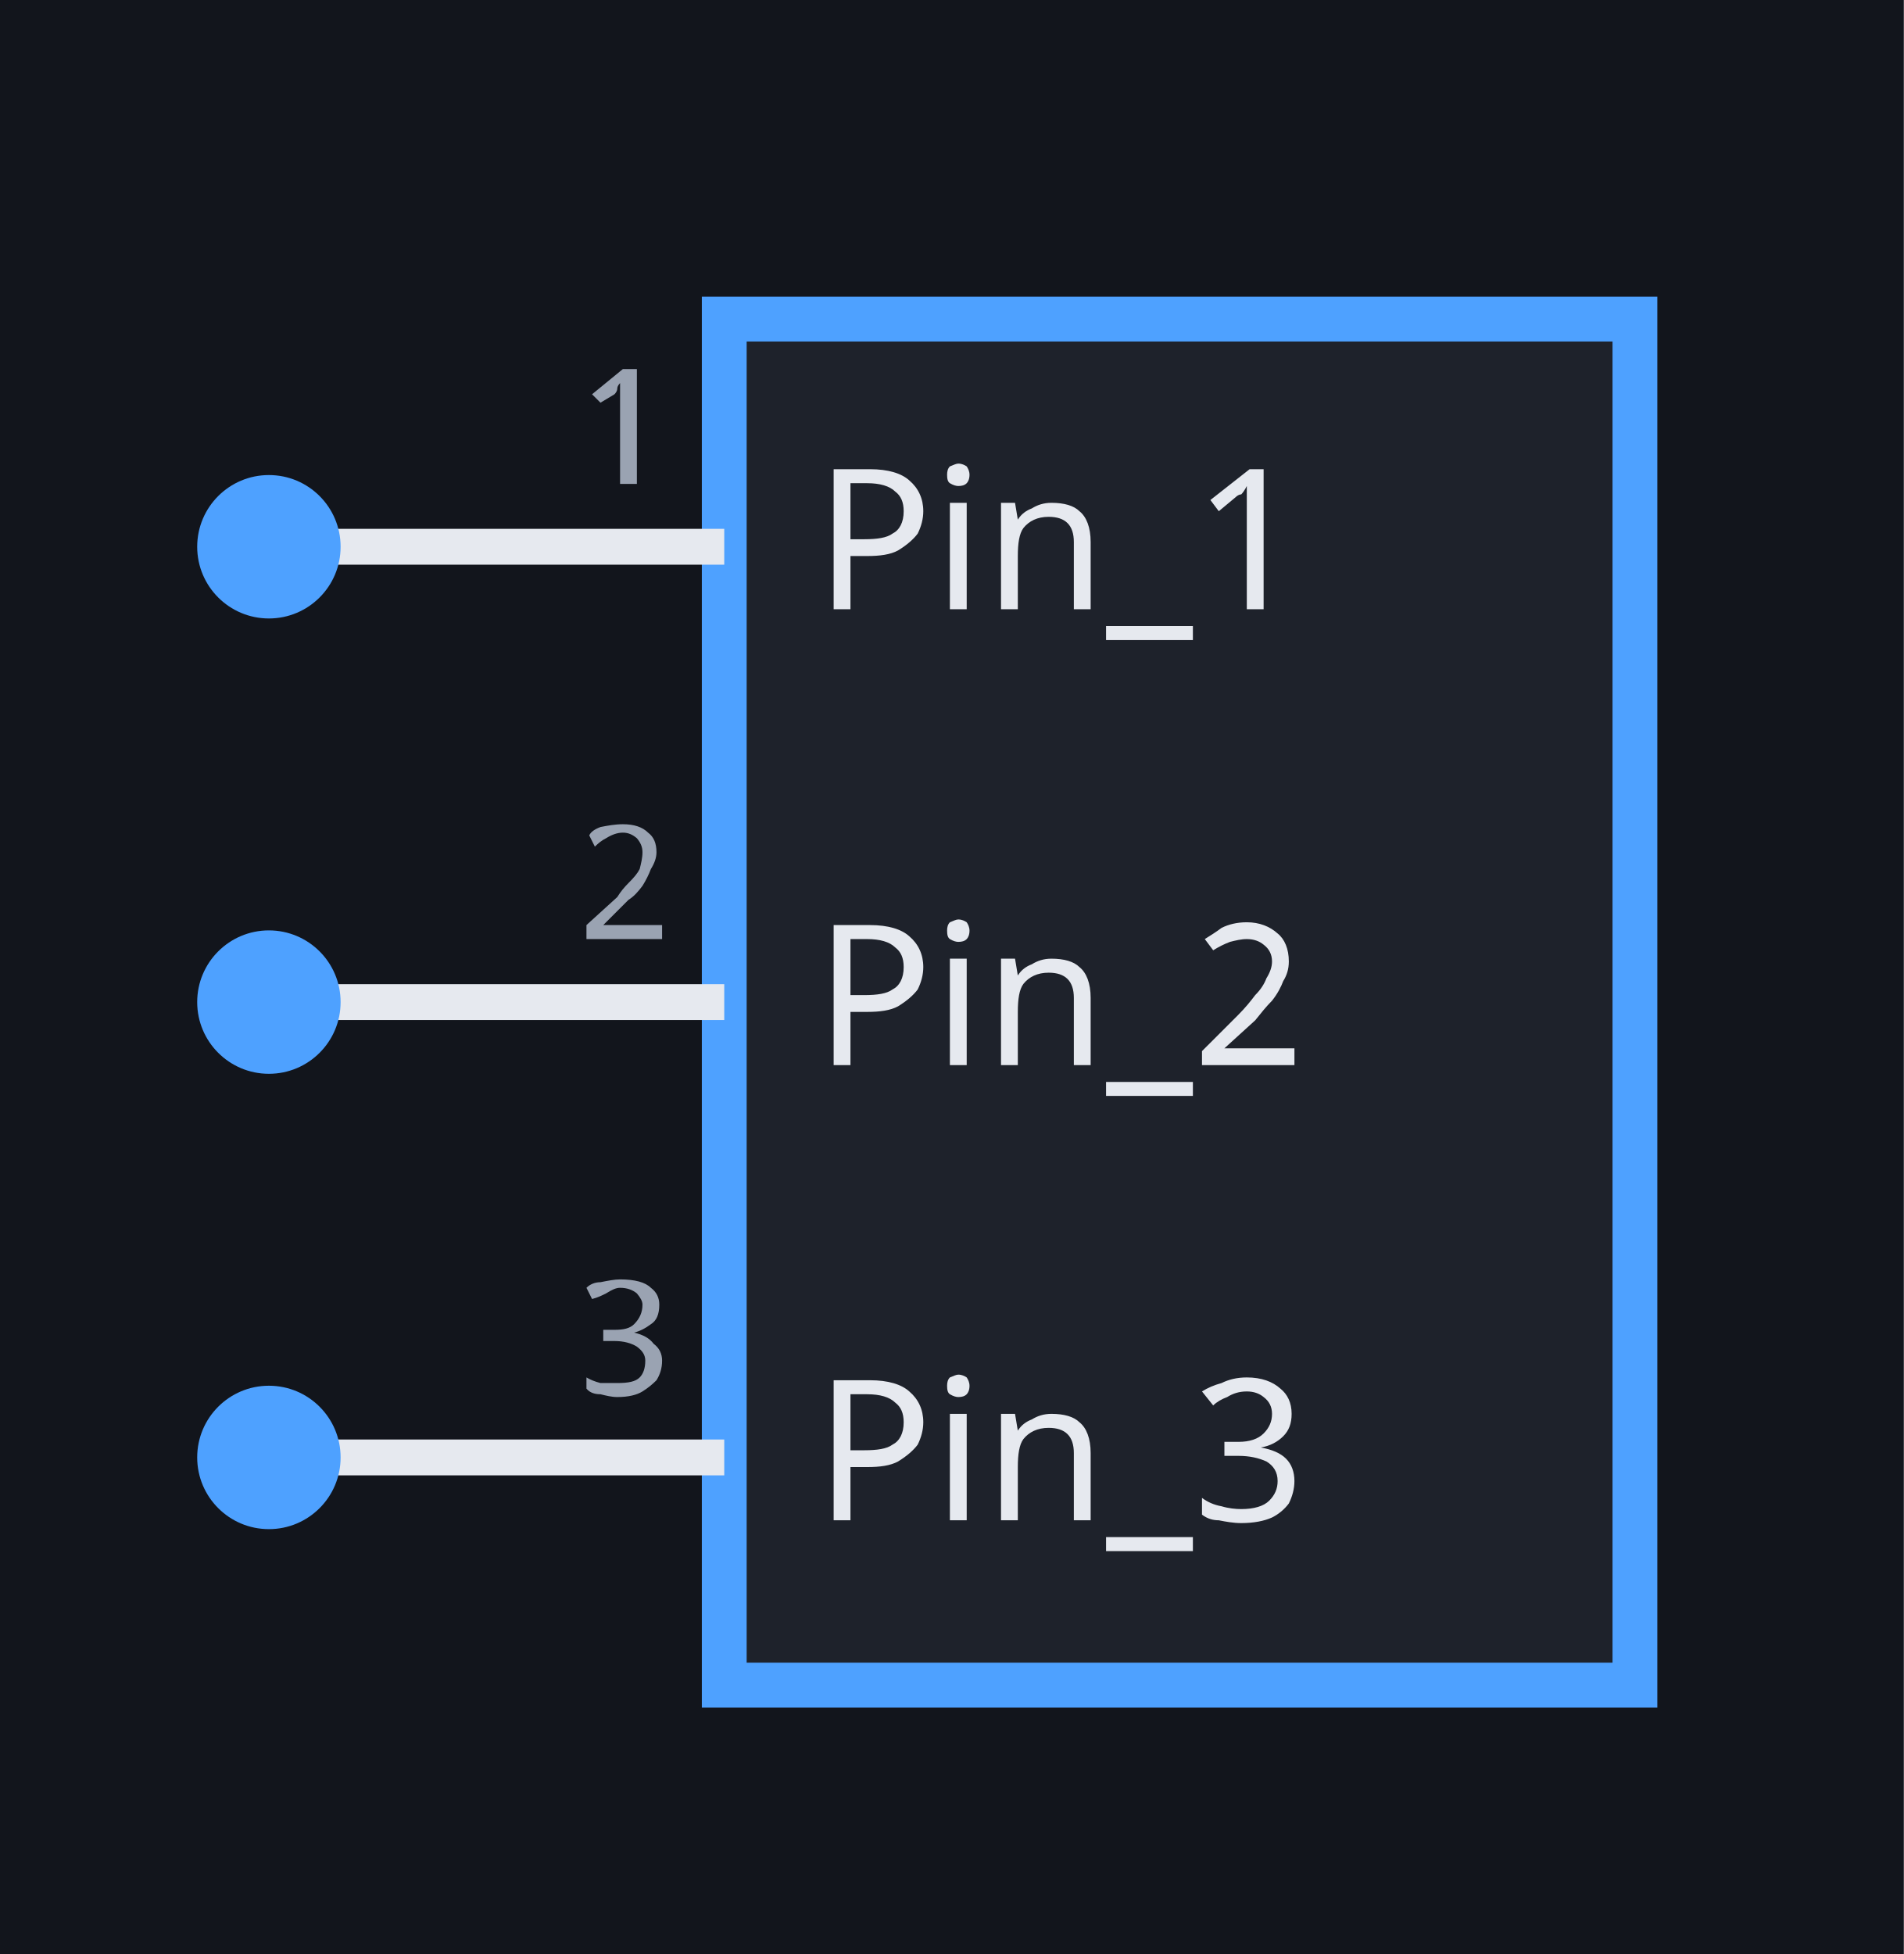
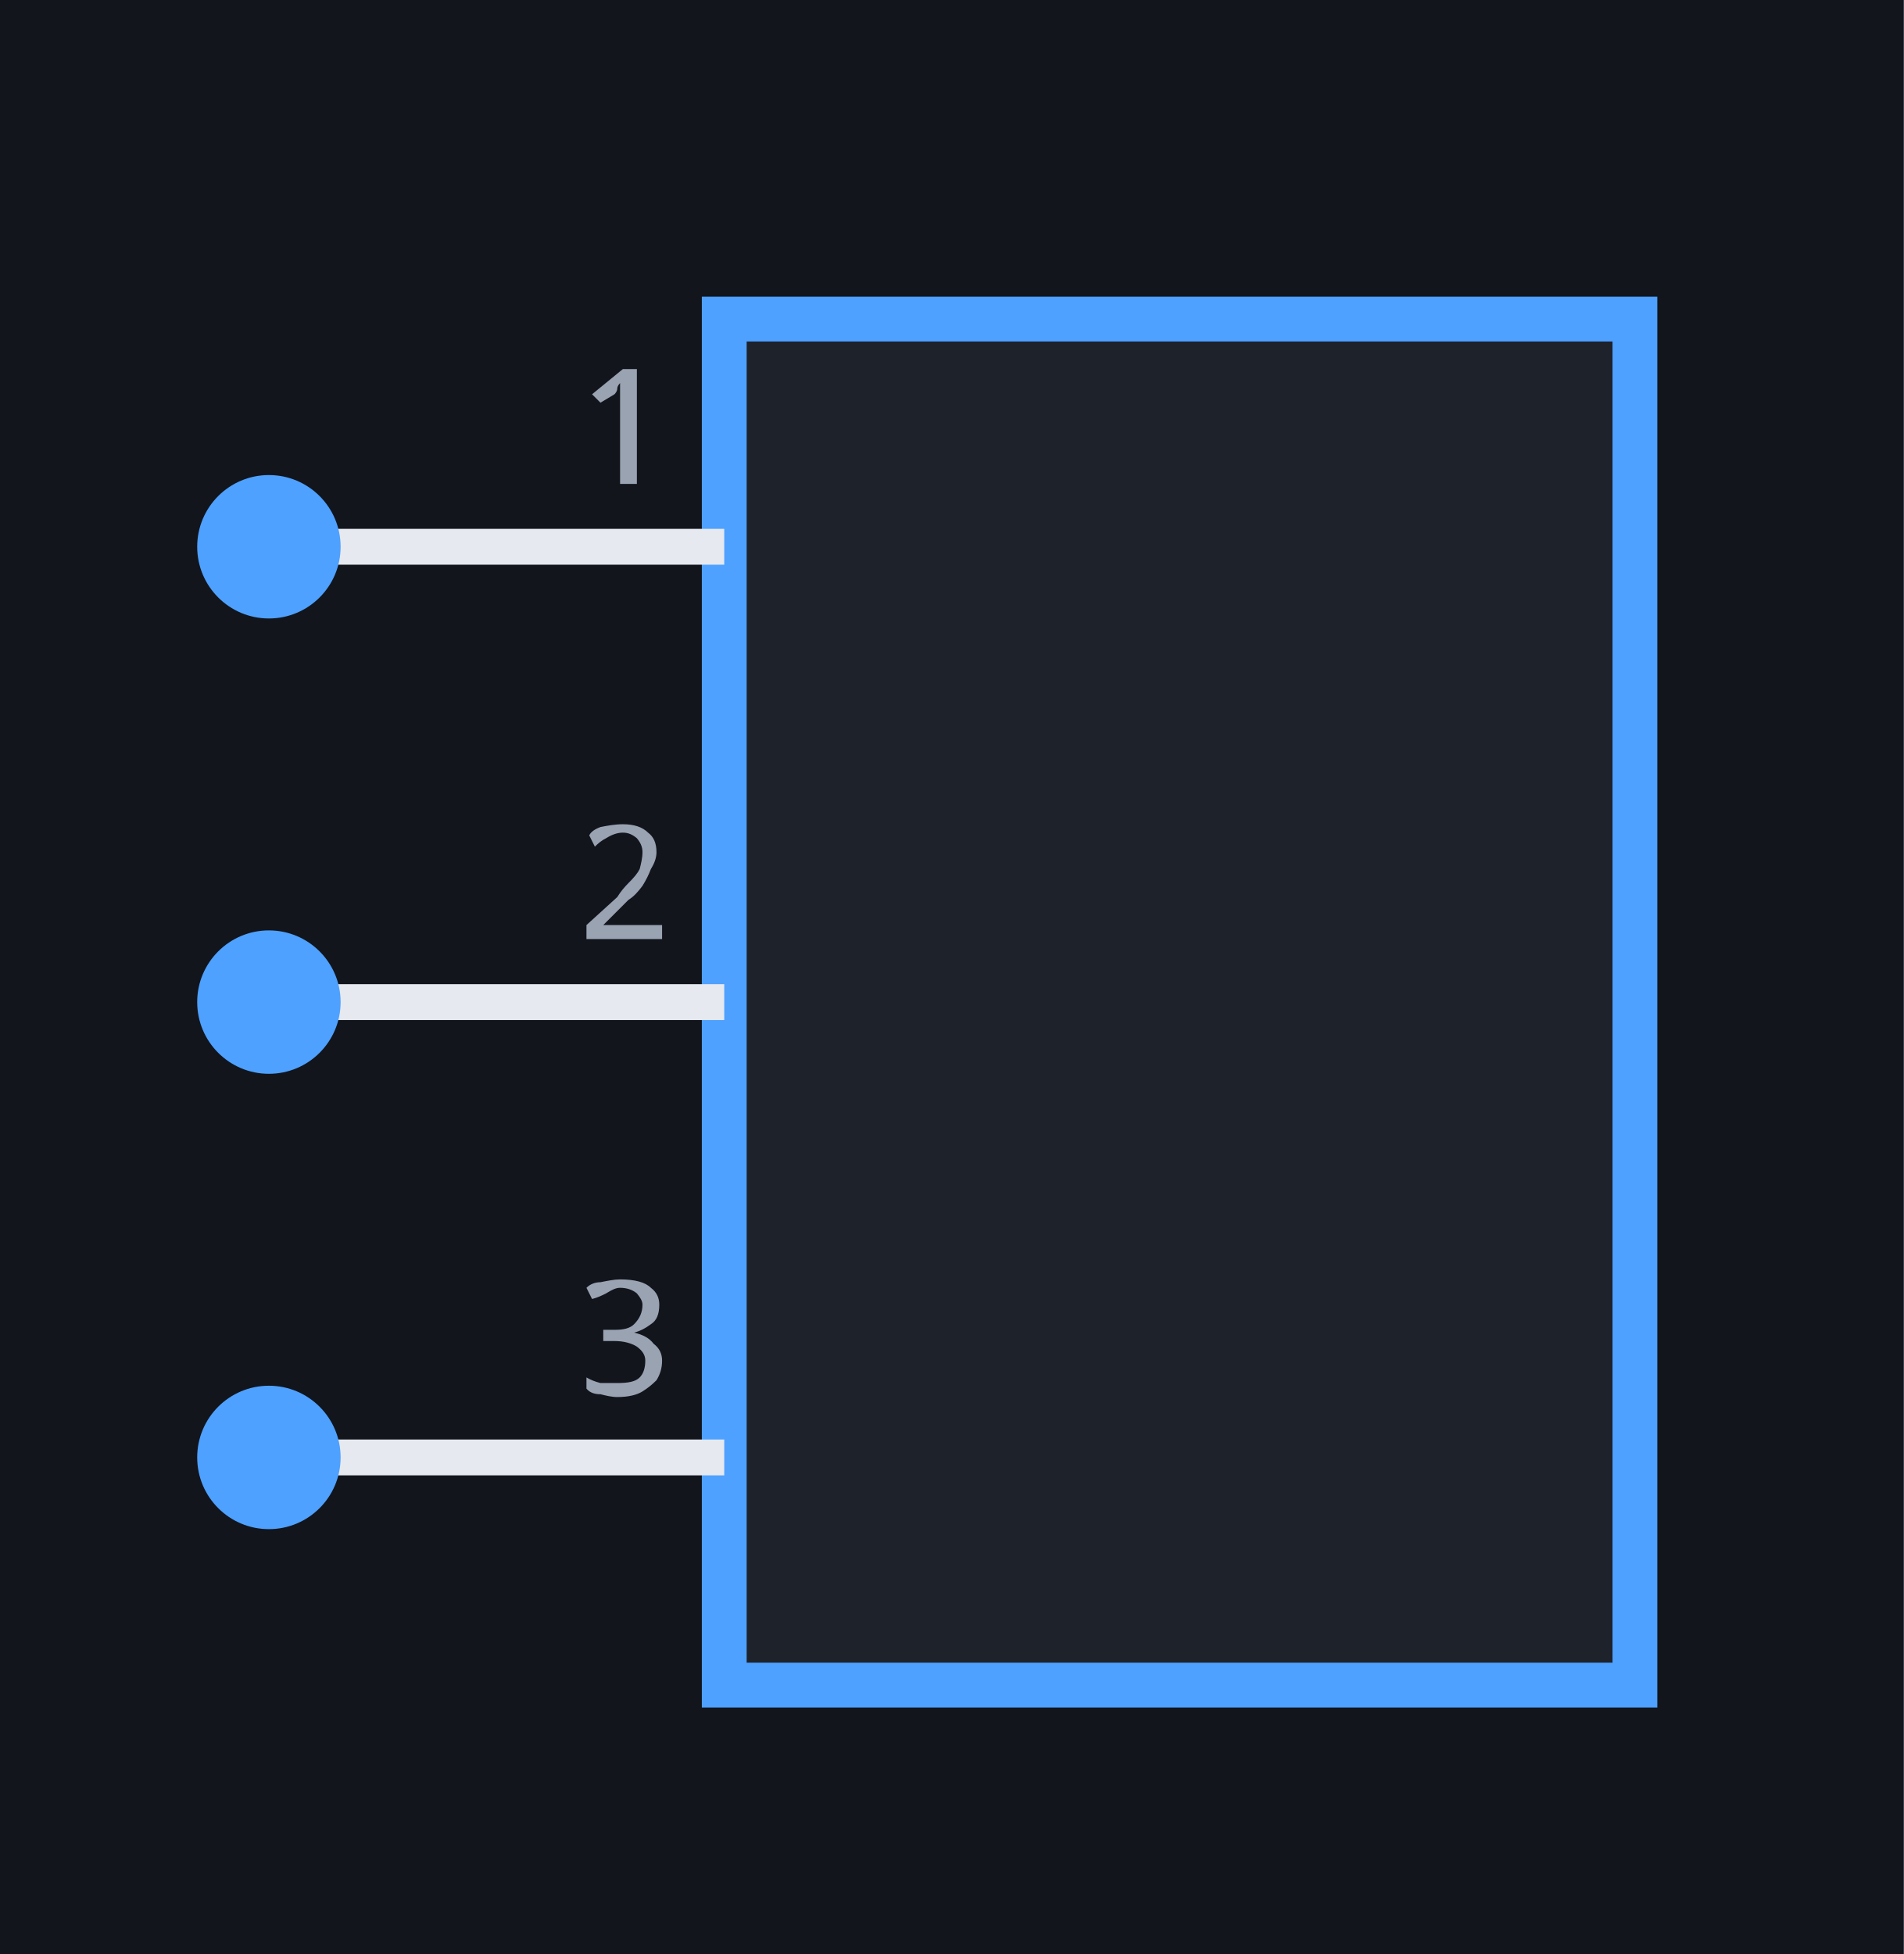
<svg xmlns="http://www.w3.org/2000/svg" viewBox="-6.58 -5.59 10.62 10.90" preserveAspectRatio="xMidYMid meet" style="width:100%;height:100%">
  <rect x="-6.58" y="-5.59" width="10.62" height="10.90" fill="#12151c" />
  <rect x="-2.540" y="-3.810" width="5.080" height="7.620" fill="#1e222b" stroke="#4ea1ff" stroke-width="0.25" />
  <line x1="-5.080" y1="-2.540" x2="-2.540" y2="-2.540" stroke="#e6e9ef" stroke-width="0.2" />
  <circle cx="-5.080" cy="-2.540" r="0.4" fill="#4ea1ff" />
-   <text x="-2.040" y="-2.190" fill="#e6e9ef" font-size="1.1" text-anchor="start" font-family="sans-serif">Pin_1</text>
  <text x="-2.840" y="-2.890" fill="#9aa3b2" font-size="0.9" text-anchor="end" font-family="sans-serif">1</text>
  <line x1="-5.080" y1="-0.000" x2="-2.540" y2="-0.000" stroke="#e6e9ef" stroke-width="0.2" />
  <circle cx="-5.080" cy="-0.000" r="0.4" fill="#4ea1ff" />
-   <text x="-2.040" y="0.350" fill="#e6e9ef" font-size="1.1" text-anchor="start" font-family="sans-serif">Pin_2</text>
  <text x="-2.840" y="-0.350" fill="#9aa3b2" font-size="0.9" text-anchor="end" font-family="sans-serif">2</text>
  <line x1="-5.080" y1="2.540" x2="-2.540" y2="2.540" stroke="#e6e9ef" stroke-width="0.2" />
  <circle cx="-5.080" cy="2.540" r="0.4" fill="#4ea1ff" />
-   <text x="-2.040" y="2.890" fill="#e6e9ef" font-size="1.1" text-anchor="start" font-family="sans-serif">Pin_3</text>
  <text x="-2.840" y="2.190" fill="#9aa3b2" font-size="0.9" text-anchor="end" font-family="sans-serif">3</text>
</svg>
